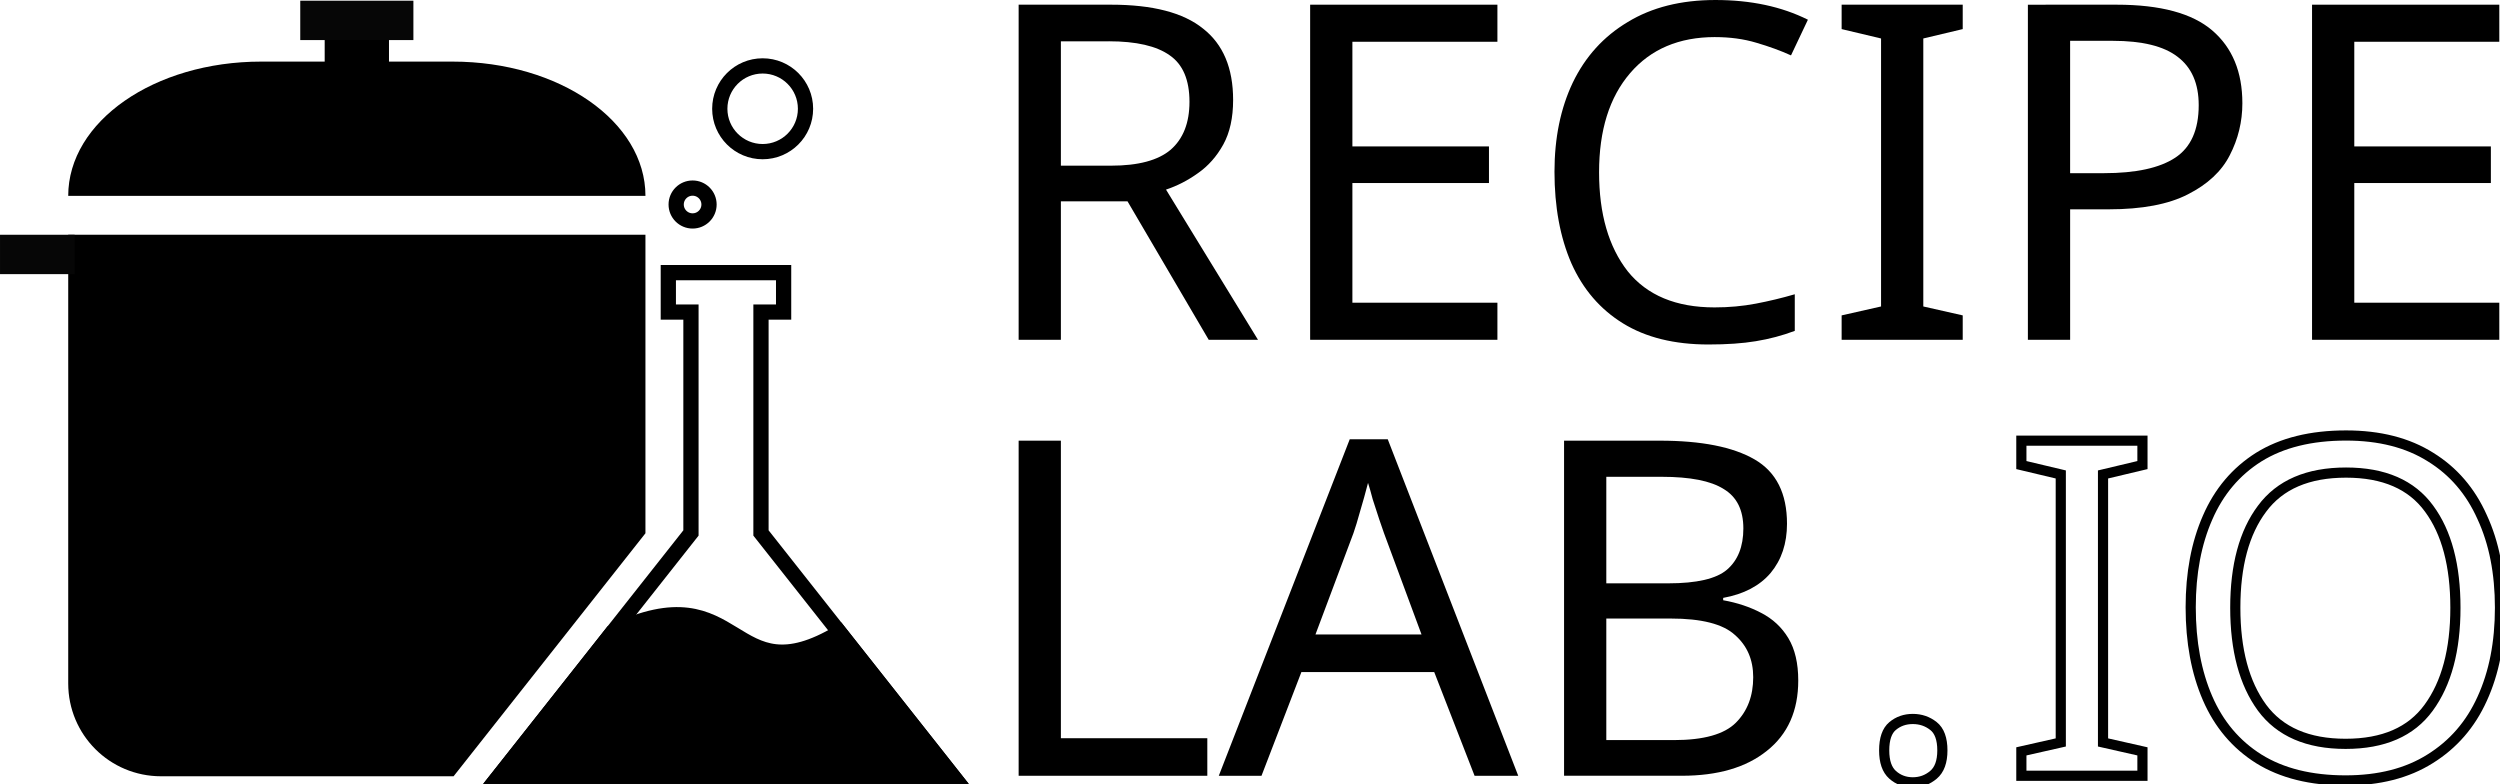
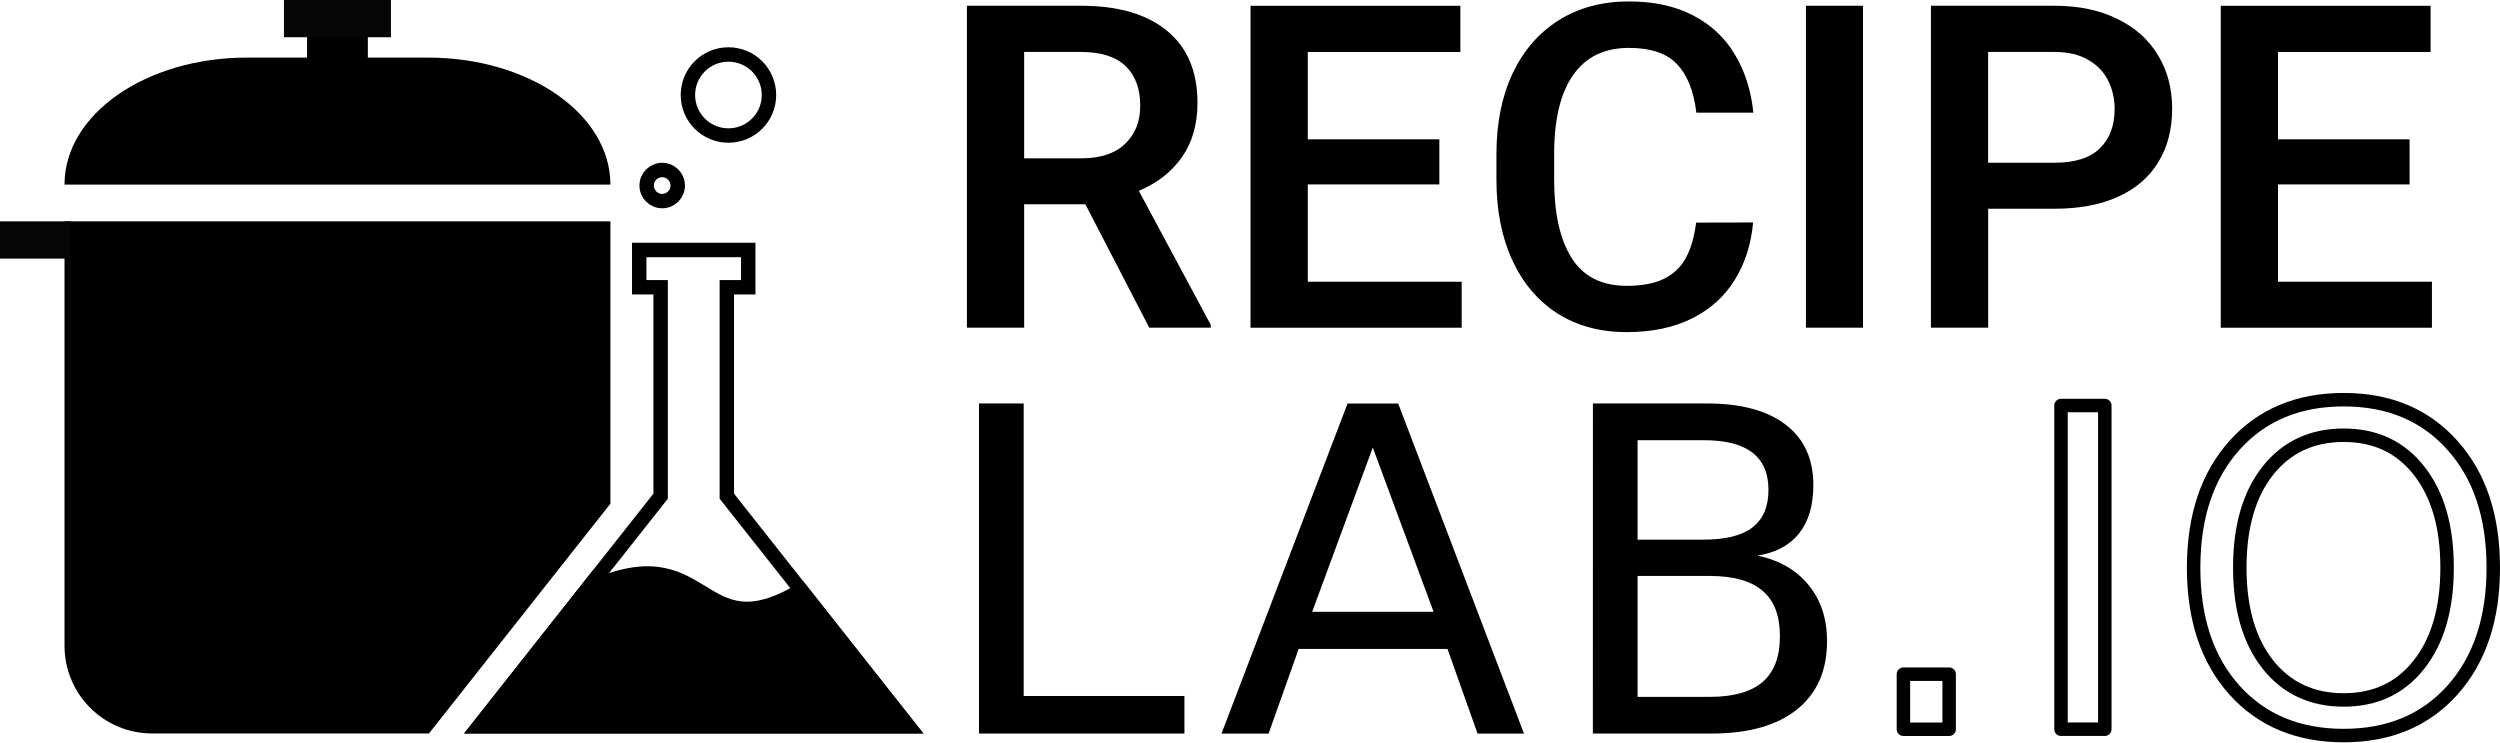
- <svg xmlns="http://www.w3.org/2000/svg" width="655.794" height="205.632" viewBox="0 0 173.512 54.407" version="1.1" id="svg8">
-   <defs id="defs2" />
-   <g id="layer1" transform="translate(-6.614583,-230.3496)">
-     <path style="fill:#000000;fill-opacity:1;stroke:none;stroke-width:7.421;stroke-miterlimit:4;stroke-dasharray:none;stroke-dashoffset:0;stroke-opacity:1;paint-order:stroke markers fill" d="m 11.349,246.643 v 31.138 c 0,3.571 2.875,6.446 6.446,6.446 h 20.3 l 7.881,-9.982 5.435,-6.883 v -20.719 z" id="rect815" />
-     <path style="fill:#000000;fill-opacity:1;stroke:none;stroke-width:6.192;stroke-miterlimit:4;stroke-dasharray:none;stroke-dashoffset:0;stroke-opacity:1;paint-order:stroke markers fill" d="m 29.149,232.248 v 2.377 h -4.412 c -7.417,0 -13.388,4.156 -13.388,9.32 h 40.063 c 0,-5.163 -5.97,-9.32 -13.387,-9.32 h -4.413 v -2.377 z" id="rect817" />
-     <path style="fill:none;fill-opacity:1;stroke:#000000;stroke-width:1.058;stroke-miterlimit:4;stroke-dasharray:none;stroke-dashoffset:0;stroke-opacity:1;paint-order:stroke markers fill" d="m 52.999,249.271 v 2.737 h 1.571 v 15.333 l -5.451,6.904 -7.881,9.982 h 15.762 15.761 l -7.88,-9.982 -5.451,-6.904 v -15.333 h 1.571 v -2.737 h -3.141 -1.718 z" id="path824" />
-     <circle style="fill:none;fill-opacity:1;stroke:#000000;stroke-width:1.058;stroke-miterlimit:4;stroke-dasharray:none;stroke-dashoffset:0;stroke-opacity:1;paint-order:stroke markers fill" id="path844" cx="54.684" cy="244.544" r="1.14" />
-     <circle style="fill:none;fill-opacity:1;stroke:#000000;stroke-width:1.058;stroke-miterlimit:4;stroke-dasharray:none;stroke-dashoffset:0;stroke-opacity:1;paint-order:stroke markers fill" id="path846" cx="59.546" cy="237.899" r="2.975" />
-     <rect style="fill:#060606;fill-opacity:1;stroke:none;stroke-width:0.687;stroke-miterlimit:4;stroke-dasharray:none;stroke-dashoffset:0;stroke-opacity:1;paint-order:stroke markers fill" id="rect855" width="5.18" height="2.733" x="6.615" y="246.643" />
-     <rect y="230.398" x="27.454" height="2.733" width="7.852" id="rect875" style="fill:#060606;fill-opacity:1;stroke:none;stroke-width:0.846;stroke-miterlimit:4;stroke-dasharray:none;stroke-dashoffset:0;stroke-opacity:1;paint-order:stroke markers fill" />
-     <g aria-label="RECIPE LAB . IO" style="font-style:normal;font-weight:normal;font-size:32.574px;line-height:1.25;font-family:sans-serif;letter-spacing:0px;word-spacing:23.893px;fill:#000000;fill-opacity:1;stroke:none;stroke-width:0.706;stroke-miterlimit:4;stroke-dasharray:none" id="text918">
-       <path d="m 83.73,230.675 q 4.332,0 6.384,1.661 2.085,1.629 2.085,4.951 0,1.857 -0.684,3.095 -0.684,1.238 -1.759,1.987 -1.042,0.749 -2.215,1.14 l 6.384,10.424 h -3.42 l -5.635,-9.609 H 80.245 v 9.609 h -2.932 v -23.258 z m -0.163,2.541 H 80.245 v 8.632 h 3.485 q 2.834,0 4.137,-1.108 1.303,-1.14 1.303,-3.323 0,-2.28 -1.368,-3.225 -1.368,-0.977 -4.235,-0.977 z" style="font-style:normal;font-variant:normal;font-weight:normal;font-stretch:normal;font-family:'Noto Sans';-inkscape-font-specification:'Noto Sans';word-spacing:23.893px;stroke-width:0.706;stroke-miterlimit:4;stroke-dasharray:none" id="path831" />
-       <path d="M 110.542,253.933 H 97.545 v -23.258 h 12.997 v 2.573 h -10.065 v 7.264 h 9.479 v 2.541 h -9.479 v 8.306 h 10.065 z" style="font-style:normal;font-variant:normal;font-weight:normal;font-stretch:normal;font-family:'Noto Sans';-inkscape-font-specification:'Noto Sans';word-spacing:23.893px;stroke-width:0.706;stroke-miterlimit:4;stroke-dasharray:none" id="path833" />
-       <path d="m 125.644,232.923 q -3.746,0 -5.896,2.508 -2.15,2.508 -2.15,6.873 0,4.332 1.987,6.873 2.02,2.508 6.026,2.508 1.498,0 2.866,-0.261 1.368,-0.261 2.704,-0.651 v 2.541 q -1.303,0.489 -2.704,0.717 -1.368,0.228 -3.29,0.228 -3.551,0 -5.928,-1.466 -2.378,-1.466 -3.583,-4.169 -1.173,-2.704 -1.173,-6.352 0,-3.518 1.27,-6.189 1.303,-2.704 3.811,-4.202 2.508,-1.531 6.091,-1.531 3.681,0 6.417,1.368 l -1.173,2.476 q -1.075,-0.489 -2.41,-0.879 -1.303,-0.391 -2.866,-0.391 z" style="font-style:normal;font-variant:normal;font-weight:normal;font-stretch:normal;font-family:'Noto Sans';-inkscape-font-specification:'Noto Sans';word-spacing:23.893px;stroke-width:0.706;stroke-miterlimit:4;stroke-dasharray:none" id="path835" />
-       <path d="m 142.837,253.933 h -8.404 v -1.694 l 2.736,-0.619 v -18.6 l -2.736,-0.651 v -1.694 h 8.404 v 1.694 l -2.736,0.651 v 18.6 l 2.736,0.619 z" style="font-style:normal;font-variant:normal;font-weight:normal;font-stretch:normal;font-family:'Noto Sans';-inkscape-font-specification:'Noto Sans';word-spacing:23.893px;stroke-width:0.706;stroke-miterlimit:4;stroke-dasharray:none" id="path837" />
-       <path d="m 153.516,230.675 q 4.56,0 6.645,1.792 2.085,1.792 2.085,5.049 0,1.922 -0.879,3.616 -0.847,1.661 -2.899,2.704 -2.02,1.042 -5.505,1.042 h -2.671 v 9.056 h -2.932 v -23.258 z m -0.261,2.508 h -2.964 v 9.186 h 2.345 q 3.323,0 4.951,-1.075 1.629,-1.075 1.629,-3.648 0,-2.248 -1.466,-3.355 -1.433,-1.108 -4.495,-1.108 z" style="font-style:normal;font-variant:normal;font-weight:normal;font-stretch:normal;font-family:'Noto Sans';-inkscape-font-specification:'Noto Sans';word-spacing:23.893px;stroke-width:0.706;stroke-miterlimit:4;stroke-dasharray:none" id="path839" />
-       <path d="m 180.079,253.933 h -12.997 v -23.258 h 12.997 v 2.573 h -10.065 v 7.264 h 9.479 v 2.541 h -9.479 v 8.306 h 10.065 z" style="font-style:normal;font-variant:normal;font-weight:normal;font-stretch:normal;font-family:'Noto Sans';-inkscape-font-specification:'Noto Sans';word-spacing:23.893px;stroke-width:0.706;stroke-miterlimit:4;stroke-dasharray:none" id="path841" />
-       <path d="m 77.313,284.192 v -23.258 h 2.932 v 20.652 h 10.163 v 2.606 z" style="font-style:normal;font-variant:normal;font-weight:normal;font-stretch:normal;font-family:'Noto Sans';-inkscape-font-specification:'Noto Sans';word-spacing:23.893px;stroke-width:0.706;stroke-miterlimit:4;stroke-dasharray:none" id="path843" />
-       <path d="m 108.957,284.192 -2.801,-7.199 h -9.218 l -2.769,7.199 h -2.964 l 9.088,-23.355 h 2.638 l 9.056,23.355 z m -3.681,-9.805 -2.606,-7.036 q -0.098,-0.261 -0.326,-0.945 -0.228,-0.684 -0.456,-1.401 -0.195,-0.749 -0.326,-1.14 -0.261,1.01 -0.554,1.987 -0.261,0.945 -0.456,1.498 l -2.638,7.036 z" style="font-style:normal;font-variant:normal;font-weight:normal;font-stretch:normal;font-family:'Noto Sans';-inkscape-font-specification:'Noto Sans';word-spacing:23.893px;stroke-width:0.706;stroke-miterlimit:4;stroke-dasharray:none" id="path845" />
-       <path d="m 115.168,260.934 h 6.645 q 4.332,0 6.58,1.303 2.248,1.303 2.248,4.463 0,2.052 -1.14,3.42 -1.14,1.336 -3.29,1.726 v 0.163 q 1.466,0.261 2.638,0.879 1.205,0.619 1.889,1.759 0.684,1.14 0.684,2.932 0,3.16 -2.182,4.886 -2.15,1.726 -5.896,1.726 h -8.176 z m 2.932,9.902 h 4.3 q 2.964,0 4.072,-0.945 1.14,-0.977 1.14,-2.866 0,-1.922 -1.368,-2.736 -1.336,-0.847 -4.3,-0.847 h -3.844 z m 0,2.443 v 8.437 h 4.691 q 3.095,0 4.3,-1.205 1.205,-1.205 1.205,-3.16 0,-1.824 -1.27,-2.932 -1.238,-1.14 -4.463,-1.14 z" style="font-style:normal;font-variant:normal;font-weight:normal;font-stretch:normal;font-family:'Noto Sans';-inkscape-font-specification:'Noto Sans';word-spacing:23.893px;stroke-width:0.706;stroke-miterlimit:4;stroke-dasharray:none" id="path847" />
-       <path d="m 137.386,282.433 q 0,-1.205 0.586,-1.694 0.586,-0.489 1.401,-0.489 0.814,0 1.433,0.489 0.619,0.489 0.619,1.694 0,1.173 -0.619,1.694 -0.619,0.521 -1.433,0.521 -0.814,0 -1.401,-0.521 -0.586,-0.521 -0.586,-1.694 z" style="fill:none;stroke:#000000;stroke-width:0.706;stroke-miterlimit:4;stroke-dasharray:none;stroke-opacity:1" id="path849" />
-       <path d="m 155.311,284.192 h -8.404 v -1.694 l 2.736,-0.619 v -18.6 l -2.736,-0.651 v -1.694 h 8.404 v 1.694 l -2.736,0.651 v 18.6 l 2.736,0.619 z" style="fill:none;stroke:#000000;stroke-width:0.706;stroke-miterlimit:4;stroke-dasharray:none;stroke-opacity:1" id="path851" />
-       <path d="m 180.127,272.53 q 0,3.616 -1.238,6.319 -1.205,2.671 -3.616,4.169 -2.378,1.498 -5.863,1.498 -3.616,0 -6.026,-1.498 -2.378,-1.498 -3.551,-4.202 -1.173,-2.704 -1.173,-6.319 0,-3.551 1.173,-6.222 1.173,-2.704 3.551,-4.202 2.41,-1.498 6.059,-1.498 3.485,0 5.863,1.498 2.378,1.466 3.583,4.169 1.238,2.671 1.238,6.287 z m -18.372,0 q 0,4.397 1.857,6.938 1.857,2.508 5.798,2.508 3.941,0 5.766,-2.508 1.857,-2.541 1.857,-6.938 0,-4.397 -1.824,-6.873 -1.824,-2.508 -5.766,-2.508 -3.974,0 -5.831,2.508 -1.857,2.476 -1.857,6.873 z" style="fill:none;stroke:#000000;stroke-width:0.706;stroke-miterlimit:4;stroke-dasharray:none;stroke-opacity:1" id="path853" />
+ <svg xmlns="http://www.w3.org/2000/svg" id="svg8" version="1.1" viewBox="0 0 184.056 54.647" height="54.647mm" width="184.056mm">
+   <defs id="defs2">
+     <rect id="rect848" height="31.013" width="102.059" y="191.028" x="76.719" />
+     <rect x="76.719" y="191.028" width="102.059" height="31.013" id="rect972" />
+   </defs>
+   <g transform="translate(-6.614584,-230.3976)" id="layer1">
+     <g aria-label="RECIPE LAB" transform="matrix(3.150066,0,0,3.150066,-166.2482,-370.054)" id="text846" style="font-style:normal;font-weight:normal;font-size:10.583px;line-height:0.85;font-family:sans-serif;letter-spacing:0px;word-spacing:0px;white-space:pre;shape-inside:url(#rect848);fill:#000000;fill-opacity:1;stroke:none;stroke-width:0.321;stroke-miterlimit:4;stroke-dasharray:none">
+       <path d="m 83.173,198.207 v 0.067 h -1.437 l -1.493,-2.884 h -1.431 v 2.884 h -1.338 v -7.524 h 2.666 q 1.302,0 2.01,0.584 0.713,0.584 0.713,1.685 0,0.744 -0.357,1.261 -0.357,0.517 -1.013,0.796 z m -4.361,-3.891 h 1.333 q 0.672,0 1.023,-0.336 0.357,-0.336 0.357,-0.894 0,-0.594 -0.341,-0.925 -0.341,-0.331 -1.044,-0.331 h -1.328 z" style="font-style:normal;font-variant:normal;font-weight:500;font-stretch:normal;font-family:Heebo;-inkscape-font-specification:'Heebo Medium';stroke-width:0.321;stroke-miterlimit:4;stroke-dasharray:none" id="path885" />
+       <path d="m 89.038,197.2 v 1.075 h -3.953 -0.982 v -7.524 h 1.338 3.566 v 1.08 h -3.566 v 2.041 h 3.075 v 1.054 h -3.075 v 2.274 z" style="font-style:normal;font-variant:normal;font-weight:500;font-stretch:normal;font-family:Heebo;-inkscape-font-specification:'Heebo Medium';stroke-width:0.321;stroke-miterlimit:4;stroke-dasharray:none" id="path887" />
+       <path d="m 95.849,195.815 q -0.067,0.754 -0.424,1.333 -0.351,0.579 -0.992,0.904 -0.641,0.326 -1.54,0.326 -0.925,0 -1.612,-0.434 -0.687,-0.439 -1.059,-1.245 -0.372,-0.806 -0.372,-1.886 v -0.594 q 0,-1.08 0.377,-1.886 0.382,-0.806 1.08,-1.245 0.703,-0.439 1.638,-0.439 0.884,0 1.509,0.331 0.625,0.326 0.972,0.915 0.351,0.584 0.429,1.354 h -1.333 q -0.088,-0.754 -0.45,-1.132 -0.357,-0.382 -1.127,-0.382 -0.863,0 -1.307,0.641 -0.439,0.636 -0.439,1.835 v 0.605 q 0,1.178 0.408,1.829 0.413,0.651 1.287,0.651 0.537,0 0.873,-0.165 0.341,-0.171 0.512,-0.491 0.176,-0.326 0.238,-0.822 z" style="font-style:normal;font-variant:normal;font-weight:500;font-stretch:normal;font-family:Heebo;-inkscape-font-specification:'Heebo Medium';stroke-width:0.321;stroke-miterlimit:4;stroke-dasharray:none" id="path889" />
+       <path d="m 97.084,198.274 v -7.524 h 1.333 v 7.524 z" style="font-style:normal;font-variant:normal;font-weight:500;font-stretch:normal;font-family:Heebo;-inkscape-font-specification:'Heebo Medium';stroke-width:0.321;stroke-miterlimit:4;stroke-dasharray:none" id="path891" />
+       <path d="m 102.893,190.75 q 0.853,0 1.473,0.31 0.625,0.305 0.951,0.853 0.326,0.543 0.326,1.24 0,0.729 -0.326,1.256 -0.32,0.527 -0.941,0.806 -0.615,0.279 -1.483,0.279 h -1.55 v 2.78 h -1.338 v -7.524 z m 0,3.669 q 0.718,0 1.059,-0.336 0.346,-0.336 0.346,-0.92 0,-0.362 -0.15,-0.661 -0.15,-0.305 -0.465,-0.486 -0.315,-0.186 -0.791,-0.186 h -1.55 v 2.589 z" style="font-style:normal;font-variant:normal;font-weight:500;font-stretch:normal;font-family:Heebo;-inkscape-font-specification:'Heebo Medium';stroke-width:0.321;stroke-miterlimit:4;stroke-dasharray:none" id="path893" />
+       <path d="m 111.714,197.2 v 1.075 h -3.953 -0.982 v -7.524 h 1.338 3.566 v 1.08 h -3.566 v 2.041 h 3.075 v 1.054 h -3.075 v 2.274 z" style="font-style:normal;font-variant:normal;font-weight:500;font-stretch:normal;font-family:Heebo;-inkscape-font-specification:'Heebo Medium';stroke-width:0.321;stroke-miterlimit:4;stroke-dasharray:none" id="path895" />
+       <path d="m 77.757,200.045 h 1.044 v 6.837 h 3.757 v 0.878 h -4.801 z" style="letter-spacing:0.484px" id="path897" />
+       <path d="m 86.96,201.074 -1.416,3.84 h 2.837 z m -0.589,-1.028 h 1.183 l 2.94,7.715 h -1.085 l -0.703,-1.979 h -3.478 l -0.703,1.979 h -1.101 z" style="letter-spacing:0.484px" id="path899" />
+       <path d="m 93.149,204.076 v 2.827 h 1.674 q 0.842,0 1.245,-0.346 0.408,-0.351 0.408,-1.07 0,-0.723 -0.408,-1.065 -0.403,-0.346 -1.245,-0.346 z m 0,-3.173 v 2.325 h 1.545 q 0.765,0 1.137,-0.284 0.377,-0.289 0.377,-0.878 0,-0.584 -0.377,-0.873 -0.372,-0.289 -1.137,-0.289 z m -1.044,-0.858 h 2.666 q 1.194,0 1.84,0.496 0.646,0.496 0.646,1.411 0,0.708 -0.331,1.127 -0.331,0.419 -0.972,0.522 0.77,0.165 1.194,0.692 0.429,0.522 0.429,1.307 0,1.034 -0.703,1.597 -0.703,0.563 -2,0.563 h -2.77 z" style="letter-spacing:0.484px" id="path901" />
    </g>
-     <path id="path827" d="m 49.118,274.246 -7.881,9.982 h 15.762 15.761 l -7.88,-9.982 c -7.729,4.636 -6.703,-4.365 -15.762,0 z" style="fill:#000000;fill-opacity:1;stroke:#000000;stroke-width:1.058;stroke-miterlimit:4;stroke-dasharray:none;stroke-dashoffset:0;stroke-opacity:1;paint-order:stroke markers fill" />
+     <g aria-label=".IO" transform="matrix(3.08897,0,0,3.08897,-93.72778,-328.3775)" id="text970" style="font-style:normal;font-weight:normal;font-size:10.583px;line-height:0.85;font-family:sans-serif;letter-spacing:0px;word-spacing:0px;white-space:pre;shape-inside:url(#rect972);fill:#000000;fill-opacity:1;stroke:none;stroke-width:0.321;stroke-miterlimit:4;stroke-dasharray:none">
+       <path d="m 77.85,196.962 h 1.09 v 1.313 h -1.09 z" style="letter-spacing:0.484px;word-spacing:0px;fill:none;stroke:#000000;stroke-width:0.321;stroke-linejoin:round;stroke-miterlimit:4;stroke-dasharray:none;stroke-opacity:1;paint-order:normal" id="path878" />
+       <path d="m 81.606,190.559 h 1.044 v 7.715 h -1.044 z" style="letter-spacing:0.484px;word-spacing:0px;fill:none;fill-opacity:1;stroke:#000000;stroke-width:0.321;stroke-linejoin:round;stroke-miterlimit:4;stroke-dasharray:none;stroke-opacity:1;paint-order:normal" id="path880" />
+       <path d="m 88.343,191.267 q -1.137,0 -1.809,0.847 -0.667,0.847 -0.667,2.31 0,1.457 0.667,2.305 0.672,0.847 1.809,0.847 1.137,0 1.798,-0.847 0.667,-0.847 0.667,-2.305 0,-1.462 -0.667,-2.31 -0.661,-0.847 -1.798,-0.847 z m 0,-0.847 q 1.623,0 2.594,1.09 0.972,1.085 0.972,2.915 0,1.824 -0.972,2.915 -0.972,1.085 -2.594,1.085 -1.628,0 -2.604,-1.085 -0.972,-1.085 -0.972,-2.915 0,-1.829 0.972,-2.915 0.977,-1.09 2.604,-1.09 z" style="letter-spacing:0.484px;word-spacing:0px;fill:none;fill-opacity:1;stroke:#000000;stroke-width:0.321;stroke-linejoin:round;stroke-miterlimit:4;stroke-dasharray:none;stroke-opacity:1;paint-order:normal" id="path882" />
+     </g>
+     <path id="rect815" d="m 11.364,246.695 v 31.236 c 0,3.582 2.884,6.467 6.467,6.467 h 20.365 l 7.906,-10.013 5.453,-6.905 v -20.785 z" style="fill:#000000;fill-opacity:1;stroke:none;stroke-width:7.444;stroke-miterlimit:4;stroke-dasharray:none;stroke-dashoffset:0;stroke-opacity:1;paint-order:stroke markers fill" />
+     <path id="rect817" d="m 29.22,232.254 v 2.384 h -4.426 c -7.44,0 -13.43,4.17 -13.43,9.349 h 40.19 c 0,-5.18 -5.989,-9.349 -13.429,-9.349 H 33.697 v -2.384 z" style="fill:#000000;fill-opacity:1;stroke:none;stroke-width:6.211;stroke-miterlimit:4;stroke-dasharray:none;stroke-dashoffset:0;stroke-opacity:1;paint-order:stroke markers fill" />
+     <rect y="246.695" x="6.615" height="2.741" width="5.196" id="rect855" style="fill:#060606;fill-opacity:1;stroke:none;stroke-width:0.689;stroke-miterlimit:4;stroke-dasharray:none;stroke-dashoffset:0;stroke-opacity:1;paint-order:stroke markers fill" />
+     <rect style="fill:#060606;fill-opacity:1;stroke:none;stroke-width:0.849;stroke-miterlimit:4;stroke-dasharray:none;stroke-dashoffset:0;stroke-opacity:1;paint-order:stroke markers fill" id="rect875" width="7.877" height="2.741" x="27.52" y="230.398" />
+     <path id="path824" d="m 53.676,248.8 v 2.746 h 1.576 v 15.381 l -5.469,6.926 -7.906,10.013 h 15.812 15.811 l -7.905,-10.013 -5.469,-6.926 v -15.381 h 1.576 v -2.746 H 58.551 56.827 Z" style="fill:none;fill-opacity:1;stroke:#000000;stroke-width:1.062;stroke-miterlimit:4;stroke-dasharray:none;stroke-dashoffset:0;stroke-opacity:1;paint-order:stroke markers fill" />
+     <circle r="1.144" cy="244.058" cx="55.367" id="path844" style="fill:none;fill-opacity:1;stroke:#000000;stroke-width:1.062;stroke-miterlimit:4;stroke-dasharray:none;stroke-dashoffset:0;stroke-opacity:1;paint-order:stroke markers fill" />
+     <circle r="2.984" cy="237.392" cx="60.244" id="path846" style="fill:none;fill-opacity:1;stroke:#000000;stroke-width:1.062;stroke-miterlimit:4;stroke-dasharray:none;stroke-dashoffset:0;stroke-opacity:1;paint-order:stroke markers fill" />
+     <path style="fill:#000000;fill-opacity:1;stroke:#000000;stroke-width:1.062;stroke-miterlimit:4;stroke-dasharray:none;stroke-dashoffset:0;stroke-opacity:1;paint-order:stroke markers fill" d="M 49.783,273.853 41.877,283.867 h 15.812 15.811 l -7.905,-10.013 c -7.754,4.651 -6.724,-4.379 -15.812,0 z" id="path827" />
  </g>
</svg>
